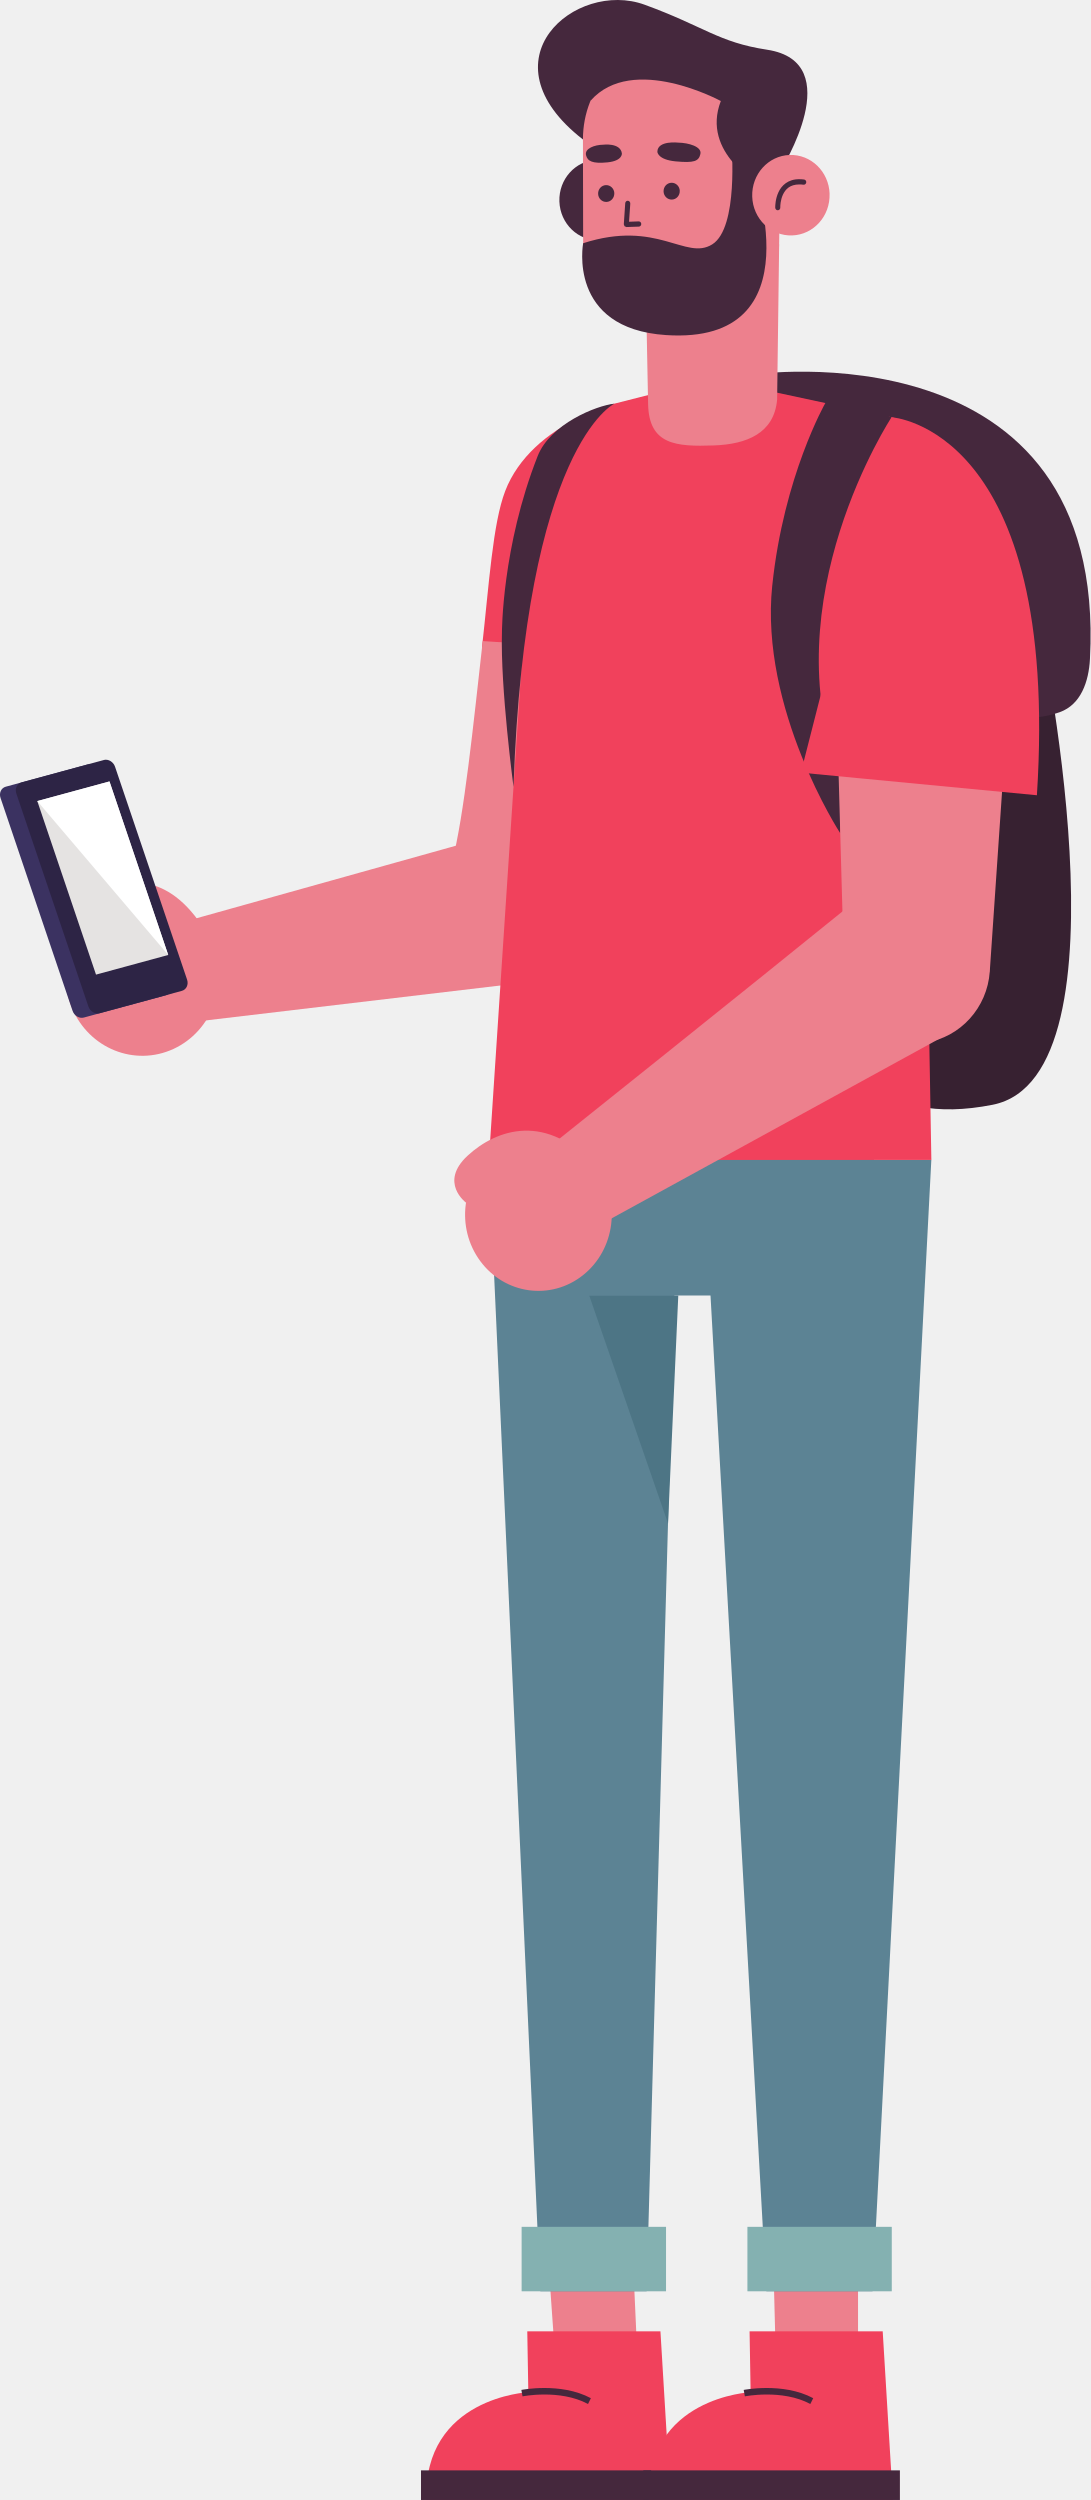
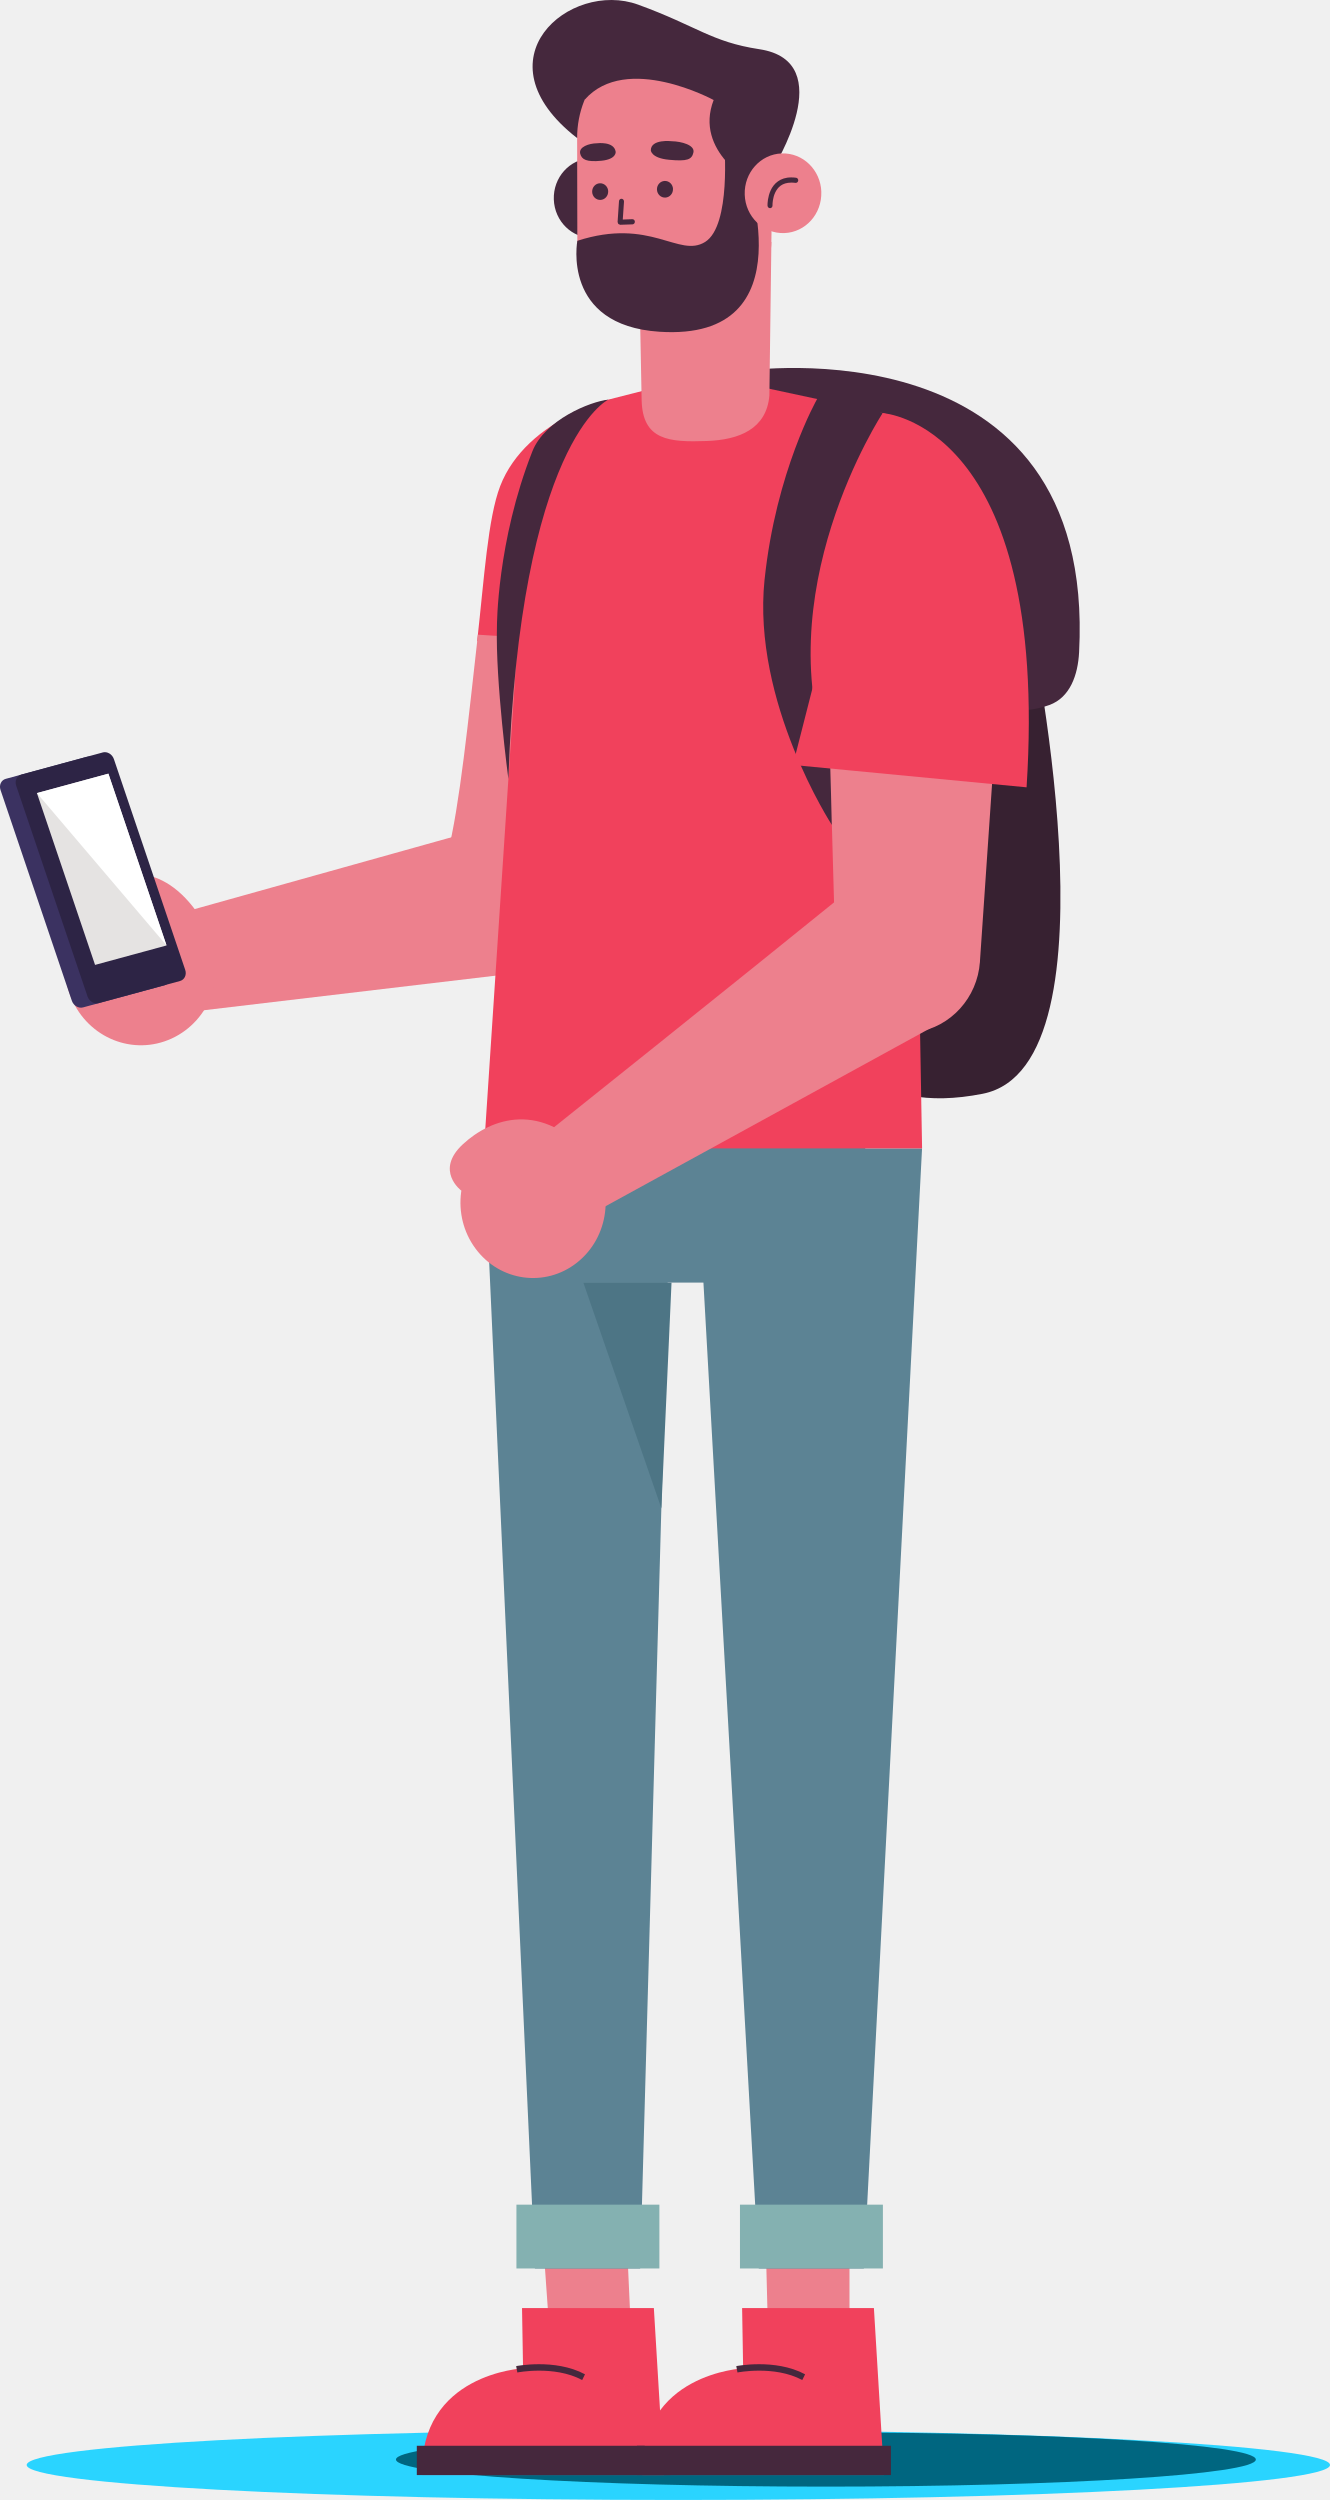
- <svg xmlns="http://www.w3.org/2000/svg" width="30.609mm" height="70.165mm" viewBox="0 0 30.609 70.165" version="1.1" id="svg1826">
+ <svg xmlns="http://www.w3.org/2000/svg" width="37.703mm" height="70.871mm" viewBox="0 0 37.703 70.871" version="1.1" id="svg1826">
  <defs id="defs1820" />
+   <g id="layer5">
+     <ellipse style="fill:#2ad4ff;fill-rule:evenodd;stroke-width:0.265" id="path2687" cx="19.23" cy="69.878" rx="18.474" ry="0.992" />
+   </g>
+   <g id="layer6">
+     <ellipse style="fill:#006680;fill-rule:evenodd;stroke-width:0.305" id="path2690" cx="23.413" cy="69.724" rx="12.188" ry="0.768" />
+   </g>
  <g id="layer1" transform="translate(-390.8593,4.84443)">
    <path d="m 406.441,61.323 h 2.308 l -0.249,-5.497 h -2.448 l 0.388,5.497" style="fill:#ed808d;fill-opacity:1;fill-rule:nonzero;stroke:none;stroke-width:0.035" id="path572" />
    <path d="m 409.395,60.586 h -3.737 l 0.029,1.709 c 0,0 -2.952,0.142 -2.862,3.025 h 6.856 l -0.286,-4.735" style="fill:#f1415c;fill-opacity:1;fill-rule:nonzero;stroke:none;stroke-width:0.035" id="path574" />
    <path d="m 402.675,64.489 h 7.202 v 0.831 h -7.202 v -0.831" style="fill:#45283d;fill-opacity:1;fill-rule:nonzero;stroke:none;stroke-width:0.035" id="path576" />
    <path d="m 405.492,62.231 c 0.004,-7.94e-4 0.272,-0.054 0.646,-0.054 0.381,2.64e-4 0.873,0.055 1.305,0.286 l -0.08,0.163 c -0.393,-0.212 -0.86,-0.267 -1.225,-0.266 -0.179,0 -0.333,0.013 -0.442,0.026 -0.055,0.006 -0.098,0.013 -0.127,0.018 l -0.044,0.008 -0.033,-0.18" style="fill:#45283d;fill-opacity:1;fill-rule:nonzero;stroke:none;stroke-width:0.035" id="path578" />
    <path d="m 404.58,27.711 1.444,31.752 h 2.983 l 0.889,-31.898 -5.316,0.146" style="fill:#5c8394;fill-opacity:1;fill-rule:nonzero;stroke:none;stroke-width:0.035" id="path580" />
    <path d="m 409.896,31.515 h -2.5 l 2.212,6.399 z" style="fill:#4d7585;fill-opacity:1;fill-rule:nonzero;stroke:none;stroke-width:0.035" id="path582" />
    <path d="m 405.499,57.654 h 4.053 v 1.809 h -4.053 v -1.809" style="fill:#84b1b1;fill-opacity:1;fill-rule:nonzero;stroke:none;stroke-width:0.035" id="path584" />
    <path d="m 412.632,61.323 h 2.309 v -5.497 h -2.448 l 0.139,5.497" style="fill:#ed808d;fill-opacity:1;fill-rule:nonzero;stroke:none;stroke-width:0.035" id="path586" />
    <path d="m 415.634,60.586 h -3.737 l 0.029,1.709 c 0,0 -2.953,0.142 -2.861,3.025 h 6.855 l -0.287,-4.735" style="fill:#f1415c;fill-opacity:1;fill-rule:nonzero;stroke:none;stroke-width:0.035" id="path588" />
    <path d="m 408.915,64.489 h 7.201 v 0.831 h -7.201 v -0.831" style="fill:#45283d;fill-opacity:1;fill-rule:nonzero;stroke:none;stroke-width:0.035" id="path590" />
    <path d="m 411.732,62.231 c 0.004,-7.94e-4 0.272,-0.054 0.646,-0.054 0.381,2.64e-4 0.873,0.055 1.305,0.286 l -0.081,0.163 c -0.393,-0.212 -0.859,-0.267 -1.224,-0.266 -0.179,0 -0.333,0.013 -0.442,0.026 -0.054,0.006 -0.097,0.013 -0.127,0.018 l -0.044,0.008 -0.033,-0.18" style="fill:#45283d;fill-opacity:1;fill-rule:nonzero;stroke:none;stroke-width:0.035" id="path592" />
    <path d="m 416.998,27.711 -1.65,31.752 h -2.979 l -1.782,-31.752 h 6.411" style="fill:#5c8394;fill-opacity:1;fill-rule:nonzero;stroke:none;stroke-width:0.035" id="path594" />
    <path d="m 411.836,57.654 h 4.052 v 1.809 h -4.052 v -1.809" style="fill:#84b1b1;fill-opacity:1;fill-rule:nonzero;stroke:none;stroke-width:0.035" id="path596" />
    <path d="m 406.663,31.515 h 8.724 V 27.565 h -8.724 v 3.95" style="fill:#5c8394;fill-opacity:1;fill-rule:nonzero;stroke:none;stroke-width:0.035" id="path598" />
    <path d="m 420.005,12.552 c 0,0 2.754,12.812 -1.287,13.61 -6.401,1.264 -4.832,-7.202 -4.832,-7.202 l 0.408,-7.291 5.71,0.883" style="fill:#372131;fill-opacity:1;fill-rule:nonzero;stroke:none;stroke-width:0.035" id="path600" />
    <path d="m 411.969,5.668 c 0,0 9.974,-1.456 9.481,7.978 -0.033,0.645 -0.257,1.284 -0.844,1.496 -0.733,0.265 -2.003,0.311 -4.151,-0.563 l -4.486,-8.911" style="fill:#45283d;fill-opacity:1;fill-rule:nonzero;stroke:none;stroke-width:0.035" id="path602" />
    <path d="m 409.576,10.103 c 0.264,-1.239 1.224,-3.209 0.056,-3.579 -1.261,-0.4 -3.87,0.527 -4.593,2.411 -0.35,0.911 -0.453,2.618 -0.653,4.398 l 4.804,0.313 0.387,-3.542" style="fill:#f1415c;fill-opacity:1;fill-rule:nonzero;stroke:none;stroke-width:0.035" id="path604" />
    <path d="m 409.212,13.461 -4.804,-0.313 c -0.265,2.355 -0.522,4.9 -0.862,6.208 -0.384,1.474 0.525,2.975 1.969,3.254 1.334,0.258 2.624,-0.629 2.918,-2.005 l 0.779,-7.144" style="fill:#ed808d;fill-opacity:1;fill-rule:nonzero;stroke:none;stroke-width:0.035" id="path606" />
    <path d="m 394.638,21.413 10.877,-3.042 c 1.164,-0.287 2.323,0.496 2.544,1.718 0.223,1.236 -0.603,2.412 -1.804,2.565 l -10.794,1.28 -0.822,-2.521" style="fill:#ed808d;fill-opacity:1;fill-rule:nonzero;stroke:none;stroke-width:0.035" id="path608" />
    <path d="m 395.728,24.595 c 1.087,-0.502 1.577,-1.825 1.095,-2.955 -0.483,-1.13 -1.755,-1.639 -2.843,-1.138 -1.087,0.502 -1.578,1.825 -1.095,2.955 0.483,1.13 1.755,1.639 2.843,1.138" style="fill:#ed808d;fill-opacity:1;fill-rule:nonzero;stroke:none;stroke-width:0.035" id="path610" />
    <path d="m 393.156,21.382 c 0,0 -0.651,-0.568 0.344,-1.126 0.995,-0.557 2.291,-0.597 3.323,1.384 l -3.667,-0.258" style="fill:#ed808d;fill-opacity:1;fill-rule:nonzero;stroke:none;stroke-width:0.035" id="path612" />
    <path d="m 393.327,16.608 -2.306,0.627 c -0.128,0.035 -0.194,0.176 -0.147,0.315 l 2.022,5.975 c 0.047,0.139 0.189,0.224 0.317,0.189 l 2.306,-0.626 c 0.128,-0.035 0.194,-0.176 0.147,-0.315 l -2.022,-5.975 c -0.047,-0.139 -0.189,-0.224 -0.317,-0.189" style="fill:#3b3261;fill-opacity:1;fill-rule:nonzero;stroke:none;stroke-width:0.035" id="path614" />
    <path d="m 393.771,16.487 -2.306,0.626 c -0.128,0.035 -0.194,0.176 -0.147,0.315 l 2.022,5.975 c 0.047,0.139 0.189,0.224 0.317,0.189 l 2.306,-0.627 c 0.128,-0.035 0.194,-0.176 0.147,-0.315 l -2.022,-5.975 c -0.047,-0.139 -0.189,-0.224 -0.318,-0.189" style="fill:#2d2445;fill-opacity:1;fill-rule:nonzero;stroke:none;stroke-width:0.035" id="path616" />
    <path d="m 393.932,17.088 -2.026,0.551 1.648,4.87 2.026,-0.551 -1.648,-4.87" style="fill:#e5e3e2;fill-opacity:1;fill-rule:nonzero;stroke:none;stroke-width:0.035" id="path618" />
    <path d="m 391.906,17.638 3.674,4.319 -1.648,-4.87 z" style="fill:#ffffff;fill-opacity:1;fill-rule:nonzero;stroke:none;stroke-width:0.035" id="path620" />
    <path d="m 410.849,5.786 5.033,1.08 c 0.449,0.096 0.771,0.507 0.771,0.984 l 0.346,19.861 h -12.419 l 1.214,-18.393 c 0.097,-1.364 1.029,-2.508 2.307,-2.833 l 2.748,-0.7" style="fill:#f1415c;fill-opacity:1;fill-rule:nonzero;stroke:none;stroke-width:0.035" id="path622" />
    <path d="m 408.101,6.486 c 0,0 -2.498,1.179 -2.83,10.753 0,0 -0.37,-2.782 -0.324,-4.331 0,0 -0.004,-2.398 1.003,-4.954 0.355,-0.901 1.649,-1.416 2.151,-1.469" style="fill:#45283d;fill-opacity:1;fill-rule:nonzero;stroke:none;stroke-width:0.035" id="path624" />
    <path d="m 412.534,11.587 c 0.32,-3.071 1.489,-5.119 1.489,-5.119 0,0 0.745,-0.105 1.858,0.399 0,0 -3.384,5.154 -1.439,10.081 l -6.8e-4,1.593 c 0,0 -2.269,-3.486 -1.908,-6.954" style="fill:#45283d;fill-opacity:1;fill-rule:nonzero;stroke:none;stroke-width:0.035" id="path626" />
    <path d="m 419.257,13.369 -0.619,9.056 c -0.069,1.012 -0.828,1.849 -1.806,1.991 -1.192,0.174 -2.246,-0.736 -2.281,-1.968 l -0.252,-9.012 4.957,-0.068" style="fill:#ed808d;fill-opacity:1;fill-rule:nonzero;stroke:none;stroke-width:0.035" id="path628" />
    <path d="m 415.038,20.305 c -3.237,2.625 -8.838,7.098 -8.838,7.098 l 0.975,2.413 10.315,-5.654 c 1.238,-0.713 1.532,-2.427 0.609,-3.542 -0.777,-0.937 -2.124,-1.076 -3.062,-0.315" style="fill:#ed808d;fill-opacity:1;fill-rule:nonzero;stroke:none;stroke-width:0.035" id="path630" />
    <path d="m 407.22,30.946 c 0.904,-0.717 1.076,-2.06 0.386,-2.999 -0.69,-0.939 -1.982,-1.118 -2.885,-0.401 -0.903,0.717 -1.076,2.06 -0.386,2.999 0.69,0.939 1.982,1.118 2.885,0.401" style="fill:#ed808d;fill-opacity:1;fill-rule:nonzero;stroke:none;stroke-width:0.035" id="path632" />
    <path d="m 403.938,28.909 c 0,0 -0.764,-0.566 0.041,-1.314 0.805,-0.748 2.243,-1.251 3.626,0.352 l -3.667,0.962" style="fill:#ed808d;fill-opacity:1;fill-rule:nonzero;stroke:none;stroke-width:0.035" id="path634" />
    <path d="m 415.882,6.866 c 0,0 4.742,0.284 4.079,10.609 l -6.624,-0.634 2.545,-9.975" style="fill:#f1415c;fill-opacity:1;fill-rule:nonzero;stroke:none;stroke-width:0.035" id="path636" />
    <path d="m 412.777,-0.078 c 0,0 1.905,-3.023 -0.389,-3.371 -1.369,-0.208 -1.764,-0.654 -3.439,-1.264 -1.937,-0.705 -4.602,1.549 -1.729,3.783 l 4.491,-1.016 1.066,1.867" style="fill:#45283d;fill-opacity:1;fill-rule:nonzero;stroke:none;stroke-width:0.035" id="path638" />
    <path d="m 408.731,0.731 c 0.021,0.623 -0.449,1.147 -1.048,1.168 -0.6,0.022 -1.103,-0.467 -1.124,-1.09 -0.021,-0.623 0.449,-1.146 1.048,-1.168 0.6,-0.022 1.103,0.466 1.124,1.09" style="fill:#45283d;fill-opacity:1;fill-rule:nonzero;stroke:none;stroke-width:0.035" id="path640" />
    <path d="m 408.971,2.48 0.078,4.026 c 0.029,1.132 0.779,1.19 1.85,1.151 0.915,-0.033 1.689,-0.339 1.771,-1.287 l 0.057,-4.356 -3.756,0.466" style="fill:#ed808d;fill-opacity:1;fill-rule:nonzero;stroke:none;stroke-width:0.035" id="path642" />
    <path d="m 410.833,4.021 -1.519,0.055 c -1.14,0.041 -2.087,-0.908 -2.088,-2.094 l -0.006,-2.911 c -0.002,-1.487 1.13,-2.707 2.559,-2.758 1.463,-0.053 2.947,1.129 2.997,2.649 l -0.05,3.053 c -0.016,1.087 -0.849,1.969 -1.894,2.007" style="fill:#ed808d;fill-opacity:1;fill-rule:nonzero;stroke:none;stroke-width:0.035" id="path644" />
    <path d="m 408.549,0.869 -0.035,0.51 0.27,-0.01 c 0.039,-0.001 0.072,0.03 0.073,0.071 9.7e-4,0.041 -0.029,0.075 -0.068,0.076 l -0.349,0.012 -0.053,-0.023 -0.02,-0.056 0.04,-0.591 c 0.003,-0.041 0.036,-0.071 0.075,-0.068 0.039,0.003 0.068,0.038 0.066,0.078" style="fill:#45283d;fill-opacity:1;fill-rule:nonzero;stroke:none;stroke-width:0.035" id="path646" />
    <path d="m 408.1,0.579 c 0.005,0.13 -0.094,0.24 -0.219,0.244 -0.125,0.005 -0.231,-0.097 -0.235,-0.228 -0.004,-0.131 0.094,-0.24 0.22,-0.244 0.126,-0.004 0.231,0.098 0.235,0.228" style="fill:#45283d;fill-opacity:1;fill-rule:nonzero;stroke:none;stroke-width:0.035" id="path648" />
    <path d="m 409.937,0.513 c 0.005,0.13 -0.094,0.24 -0.219,0.244 -0.125,0.005 -0.231,-0.097 -0.235,-0.228 -0.004,-0.131 0.094,-0.24 0.22,-0.244 0.126,-0.004 0.231,0.098 0.235,0.228" style="fill:#45283d;fill-opacity:1;fill-rule:nonzero;stroke:none;stroke-width:0.035" id="path650" />
    <path d="m 409.901,-0.841 c 0,0 -0.589,-0.071 -0.592,0.256 0,0 0.003,0.222 0.516,0.27 0.514,0.048 0.647,-0.002 0.692,-0.209 0.045,-0.208 -0.34,-0.312 -0.616,-0.317" style="fill:#45283d;fill-opacity:1;fill-rule:nonzero;stroke:none;stroke-width:0.035" id="path652" />
    <path d="m 407.785,-0.783 c 0,0 0.485,-0.064 0.528,0.243 0,0 0.025,0.208 -0.4,0.252 -0.425,0.043 -0.564,-0.032 -0.606,-0.2 -0.047,-0.191 0.247,-0.292 0.478,-0.295" style="fill:#45283d;fill-opacity:1;fill-rule:nonzero;stroke:none;stroke-width:0.035" id="path654" />
    <path d="m 411.389,-0.789 c 0,0 0.205,2.338 -0.54,2.803 -0.745,0.465 -1.54,-0.705 -3.623,-0.032 0,0 -0.453,2.396 2.328,2.578 4.27,0.28 2.415,-4.638 2.415,-4.638 l -0.58,-0.711" style="fill:#45283d;fill-opacity:1;fill-rule:nonzero;stroke:none;stroke-width:0.035" id="path656" />
    <path d="m 412.211,0.351 c 0,0 -1.688,-0.889 -1.121,-2.36 0,0 -2.477,-1.349 -3.655,-0.01 l 0.015,-1.887 3.908,0.25 1.694,1.94 -0.275,1.639 -0.566,0.429" style="fill:#45283d;fill-opacity:1;fill-rule:nonzero;stroke:none;stroke-width:0.035" id="path658" />
    <path d="m 414.142,0.595 c 0.021,0.624 -0.448,1.147 -1.048,1.168 -0.6,0.022 -1.103,-0.466 -1.123,-1.09 -0.021,-0.624 0.449,-1.147 1.048,-1.168 0.6,-0.022 1.103,0.466 1.124,1.09" style="fill:#ed808d;fill-opacity:1;fill-rule:nonzero;stroke:none;stroke-width:0.035" id="path660" />
    <path d="m 412.617,0.986 -3.3e-4,-0.013 c 6.8e-4,-0.05 0.005,-0.238 0.091,-0.423 0.084,-0.185 0.267,-0.368 0.585,-0.365 0.042,0 0.087,0.003 0.134,0.009 0.039,0.005 0.066,0.042 0.061,0.082 -0.005,0.04 -0.041,0.069 -0.079,0.064 -0.042,-0.006 -0.08,-0.008 -0.116,-0.008 -0.266,0.002 -0.385,0.133 -0.458,0.283 -0.071,0.15 -0.077,0.32 -0.076,0.359 v 0.008 c 9.6e-4,0.04 -0.029,0.074 -0.068,0.075 -0.039,0.001 -0.072,-0.03 -0.073,-0.071" style="fill:#45283d;fill-opacity:1;fill-rule:nonzero;stroke:none;stroke-width:0.035" id="path662" />
  </g>
</svg>
